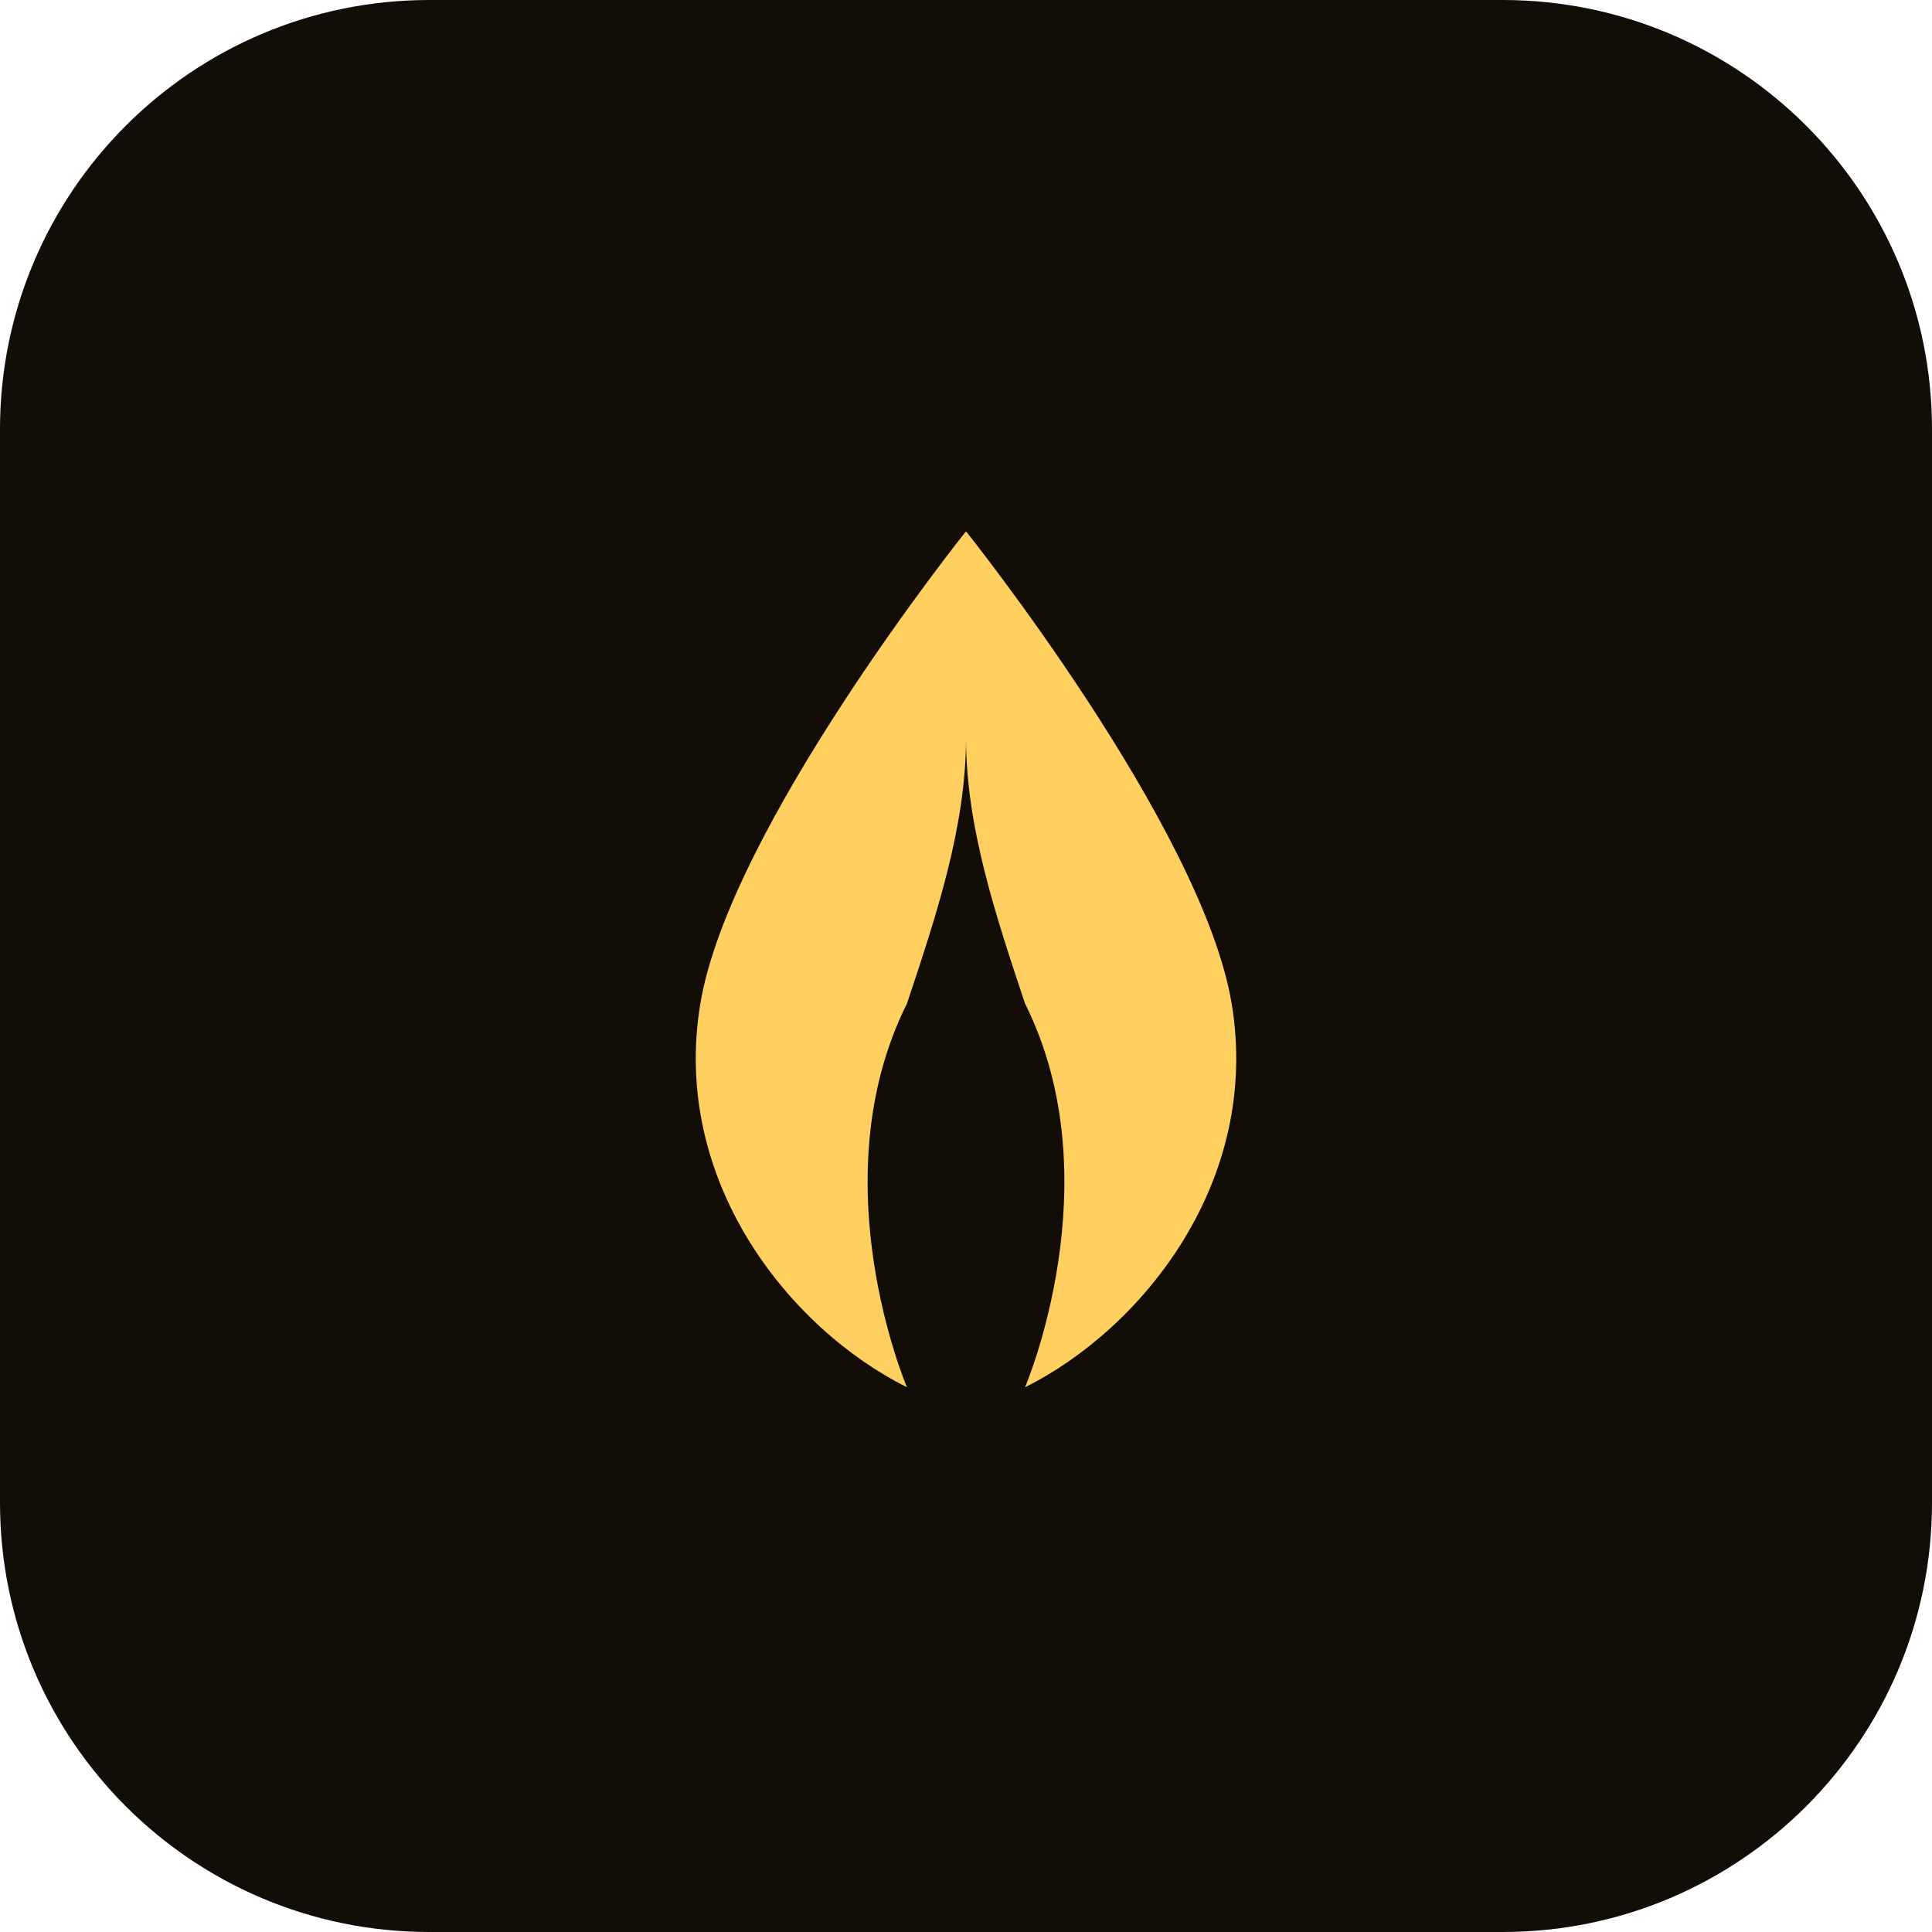
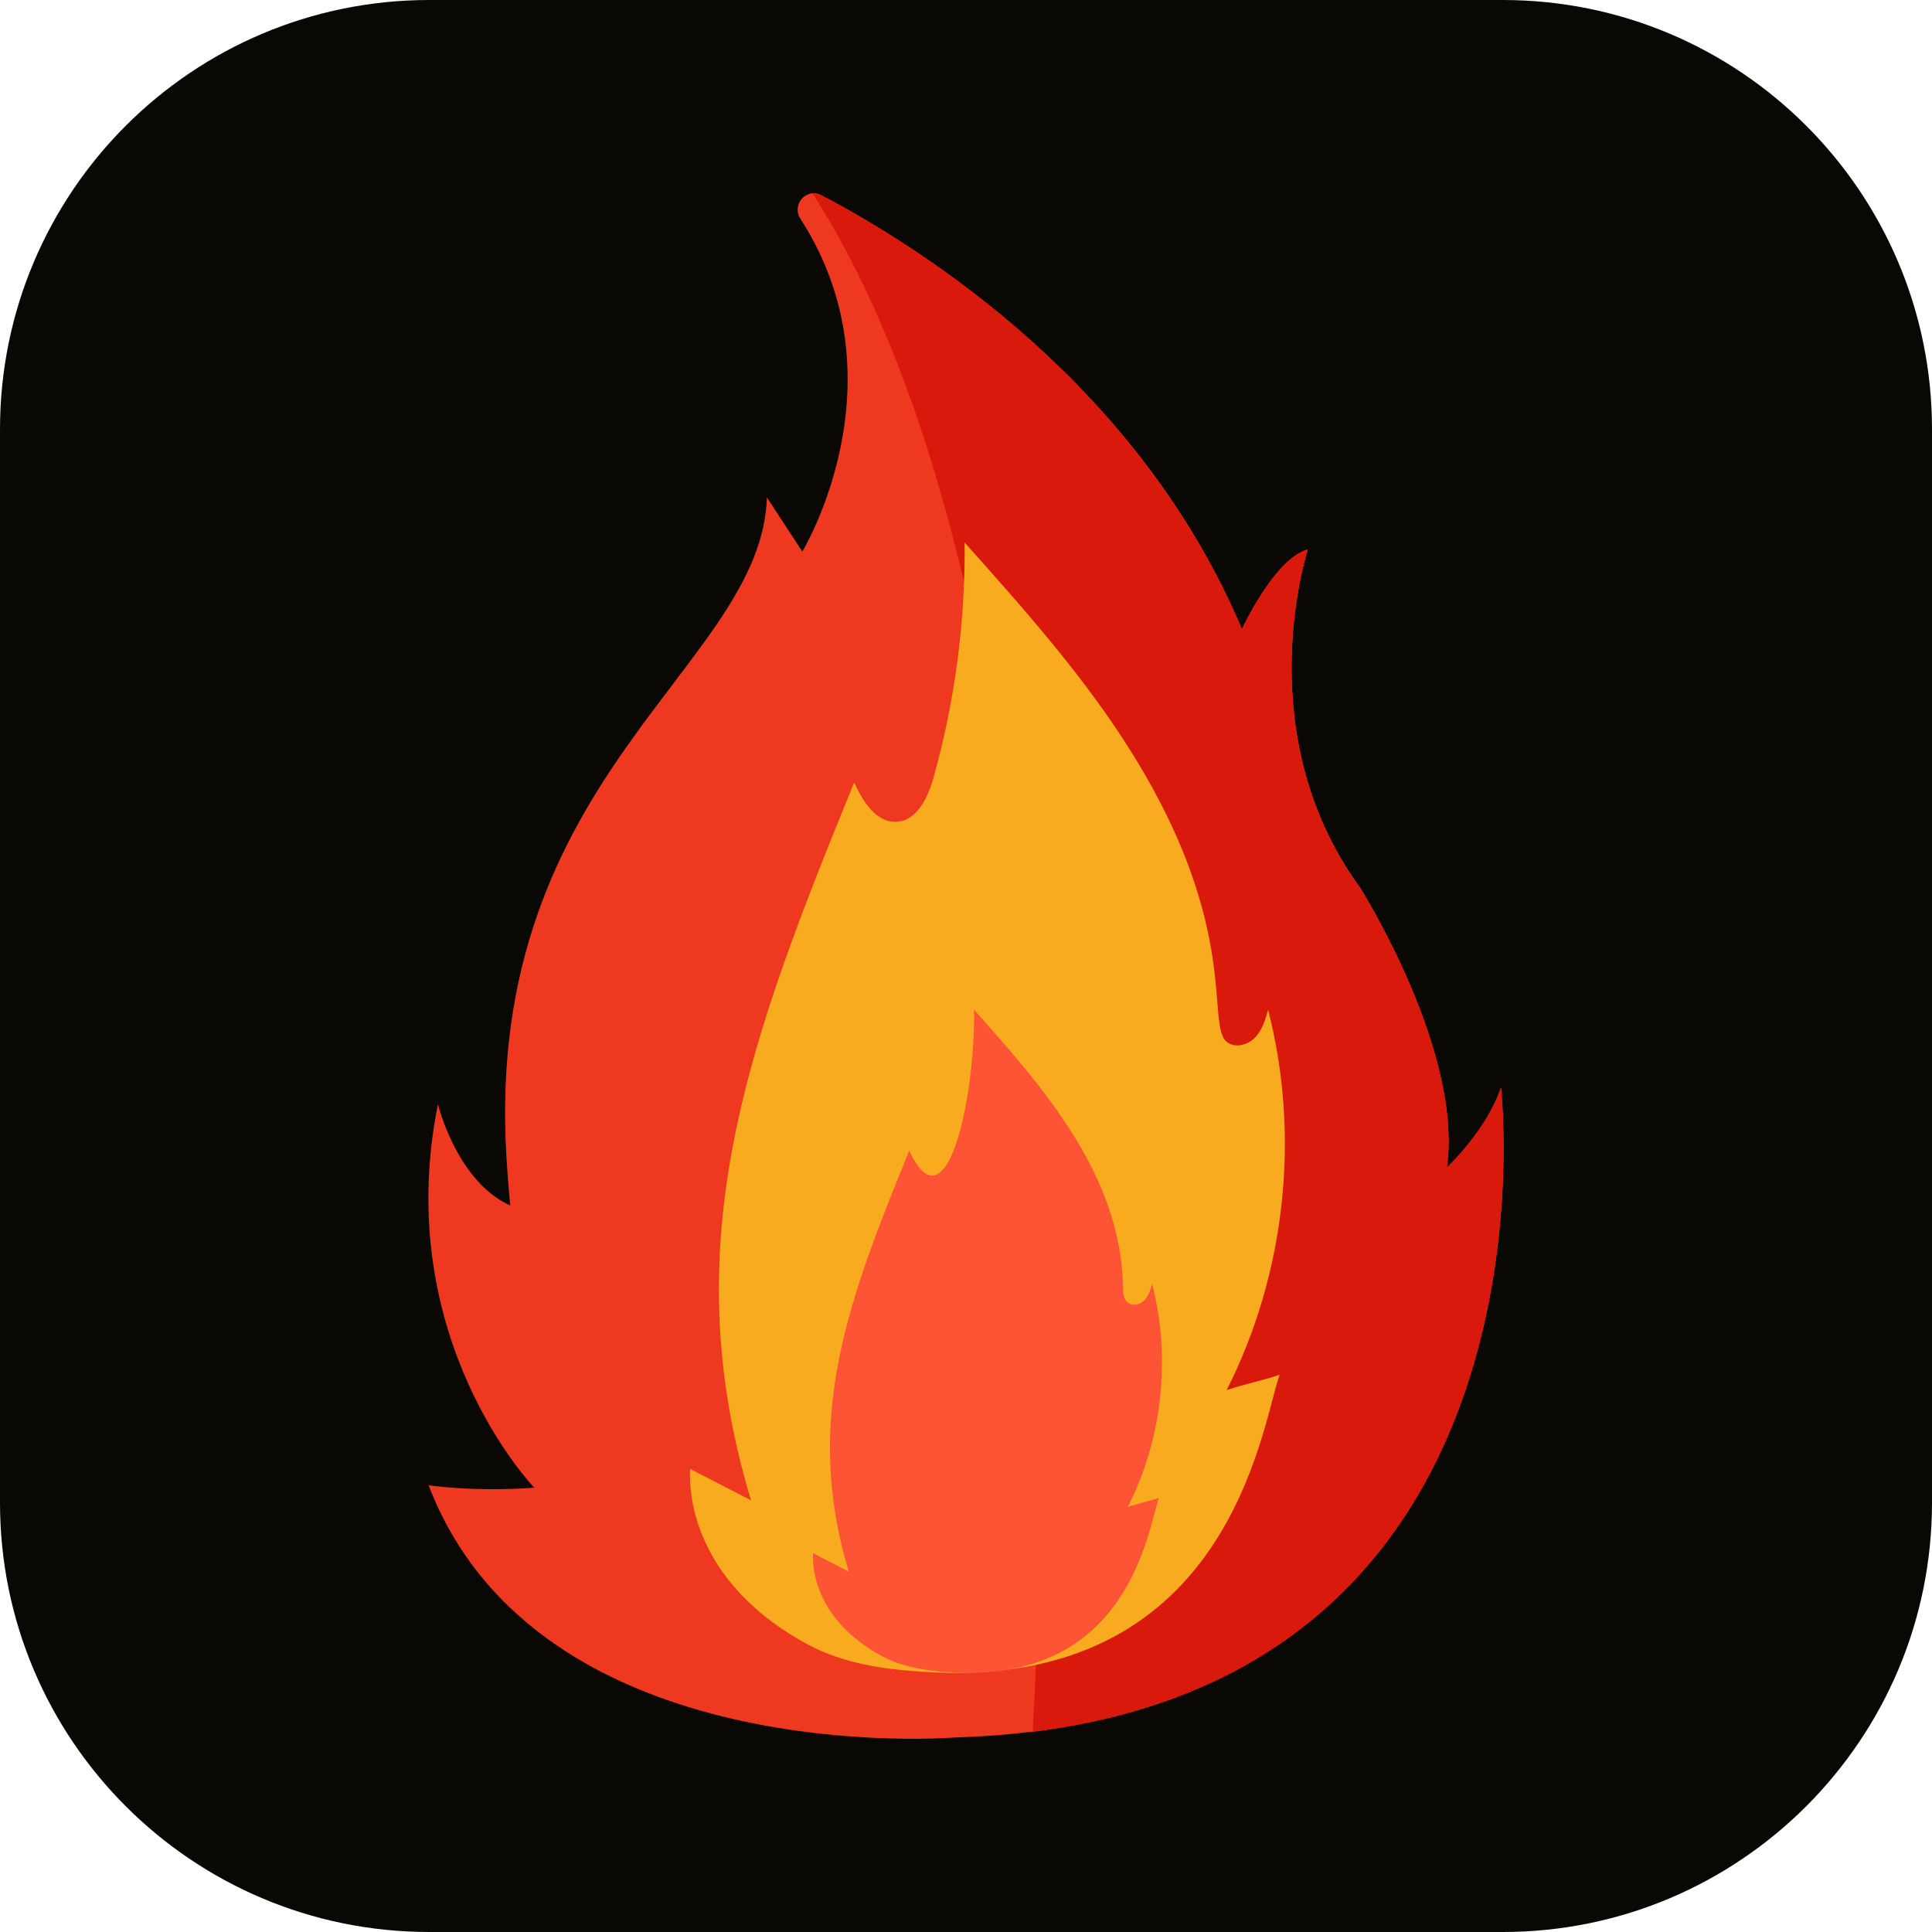
<svg xmlns="http://www.w3.org/2000/svg" viewBox="0 0 180 180">
-   <defs>
-     <linearGradient id="bg" x1="0" y1="180" x2="180" y2="0">
-       <stop offset="0%" stop-color="#0a0804" />
-       <stop offset="100%" stop-color="#1a1208" />
-     </linearGradient>
-     <linearGradient id="flame" x1="90" y1="160" x2="90" y2="20">
-       <stop offset="0%" stop-color="#FF4511" />
-       <stop offset="60%" stop-color="#EBB010" />
-       <stop offset="100%" stop-color="#FFD060" />
-     </linearGradient>
-   </defs>
-   <rect width="180" height="180" rx="40" fill="url(#bg)" />
-   <g transform="translate(90,88) scale(5.5)">
-     <path d="M6 0C6 0 2 5 1.5 8C1 11 3 13.5 5 14.5C5 14.5 3.5 11 5 8C5.5 6.5 6 5 6 3.5C6 5 6.5 6.5 7 8C8.5 11 7 14.5 7 14.5C9 13.5 11 11 10.5 8C10 5 6 0 6 0Z" fill="url(#flame)" transform="translate(-6,-7)" />
+   <rect width="180" height="180" rx="40" fill="#0A0804" />
+   <g transform="translate(90,90) scale(4.5) translate(-17,-17)">
+     <path fill="#EF3820" d="M16.776,32.972c0,0-8.623,0.723-10.903-5.222c0,0,0.916,0.143,2.189,0.051c0,0-2.973-3.074-1.995-7.94c0,0,0.387,1.598,1.497,2.097c0,0-0.041-0.397-0.081-1.038c-0.456-7.89,5.29-10.117,5.395-13.621l0.733,1.12c0,0,2.138-3.522-0.041-6.892c-0.183-0.295,0.122-0.641,0.428-0.489c2.209,1.161,6.607,3.991,8.714,8.989c0,0,0.672-1.456,1.364-1.649c-0.071,0.234-1.181,3.889,1.079,6.994c0,0,2.138,3.37,1.802,5.803c0,0,0.825-0.774,1.12-1.659C28.076,19.514,29.583,32.596,16.776,32.972z" />
+     <path fill="#D8190B" d="M18.383,32.856c1-19.4-2.14-28.1-4.56-31.85c0.06-0.01,0.11,0,0.17,0.03c2.21,1.16,6.61,3.99,8.72,8.99c0,0,0.67-1.46,1.36-1.65c-0.07,0.24-1.18,3.89,1.08,7c0,0,2.14,3.36,1.8,5.8c0,0,0.83-0.78,1.12-1.66C28.073,19.516,29.453,31.466,18.383,32.856z" />
+     <path fill="#F8AB1F" d="M14.684,13.2c0.178,0.388,0.455,0.839,0.881,0.814c0.426-0.025,0.649-0.509,0.764-0.92c0.442-1.58,0.659-3.222,0.642-4.862c1.26,1.411,2.527,2.832,3.518,4.443c2.207,3.589,1.468,5.557,1.914,5.9c0.17,0.131,0.431,0.062,0.58-0.092c0.149-0.154,0.213-0.369,0.272-0.575c0.671,2.613,0.36,5.466-0.859,7.873c0.379-0.131,0.718-0.188,1.097-0.319c-0.381,1.07-1.033,6.558-7.373,6.152c-0.83-0.053-1.658-0.172-2.391-0.565c-0.679-0.364-1.3-0.853-1.751-1.477c-0.451-0.625-0.724-1.391-0.691-2.16c0.421,0.217,0.842,0.434,1.263,0.651C10.911,22.664,12.555,18.423,14.684,13.2z" />
+     <path fill="#FE5436" d="M15.825,20.821c0.757,1.649,1.362-0.995,1.342-2.915c1.468,1.644,3.039,3.442,3.083,5.734c0.002,0.121,0.008,0.26,0.104,0.333c0.1,0.077,0.253,0.036,0.34-0.054s0.125-0.217,0.16-0.337c0.394,1.533,0.211,3.206-0.504,4.618c0.223-0.077,0.421-0.111,0.643-0.187c-0.223,0.628-0.606,3.847-4.325,3.609c-0.487-0.031-0.973-0.101-1.403-0.331c-0.398-0.213-0.763-0.5-1.027-0.867c-0.265-0.366-0.424-0.816-0.405-1.267c0.247,0.127,0.494,0.255,0.741,0.382C13.612,26.372,14.576,23.884,15.825,20.821z" />
  </g>
</svg>
